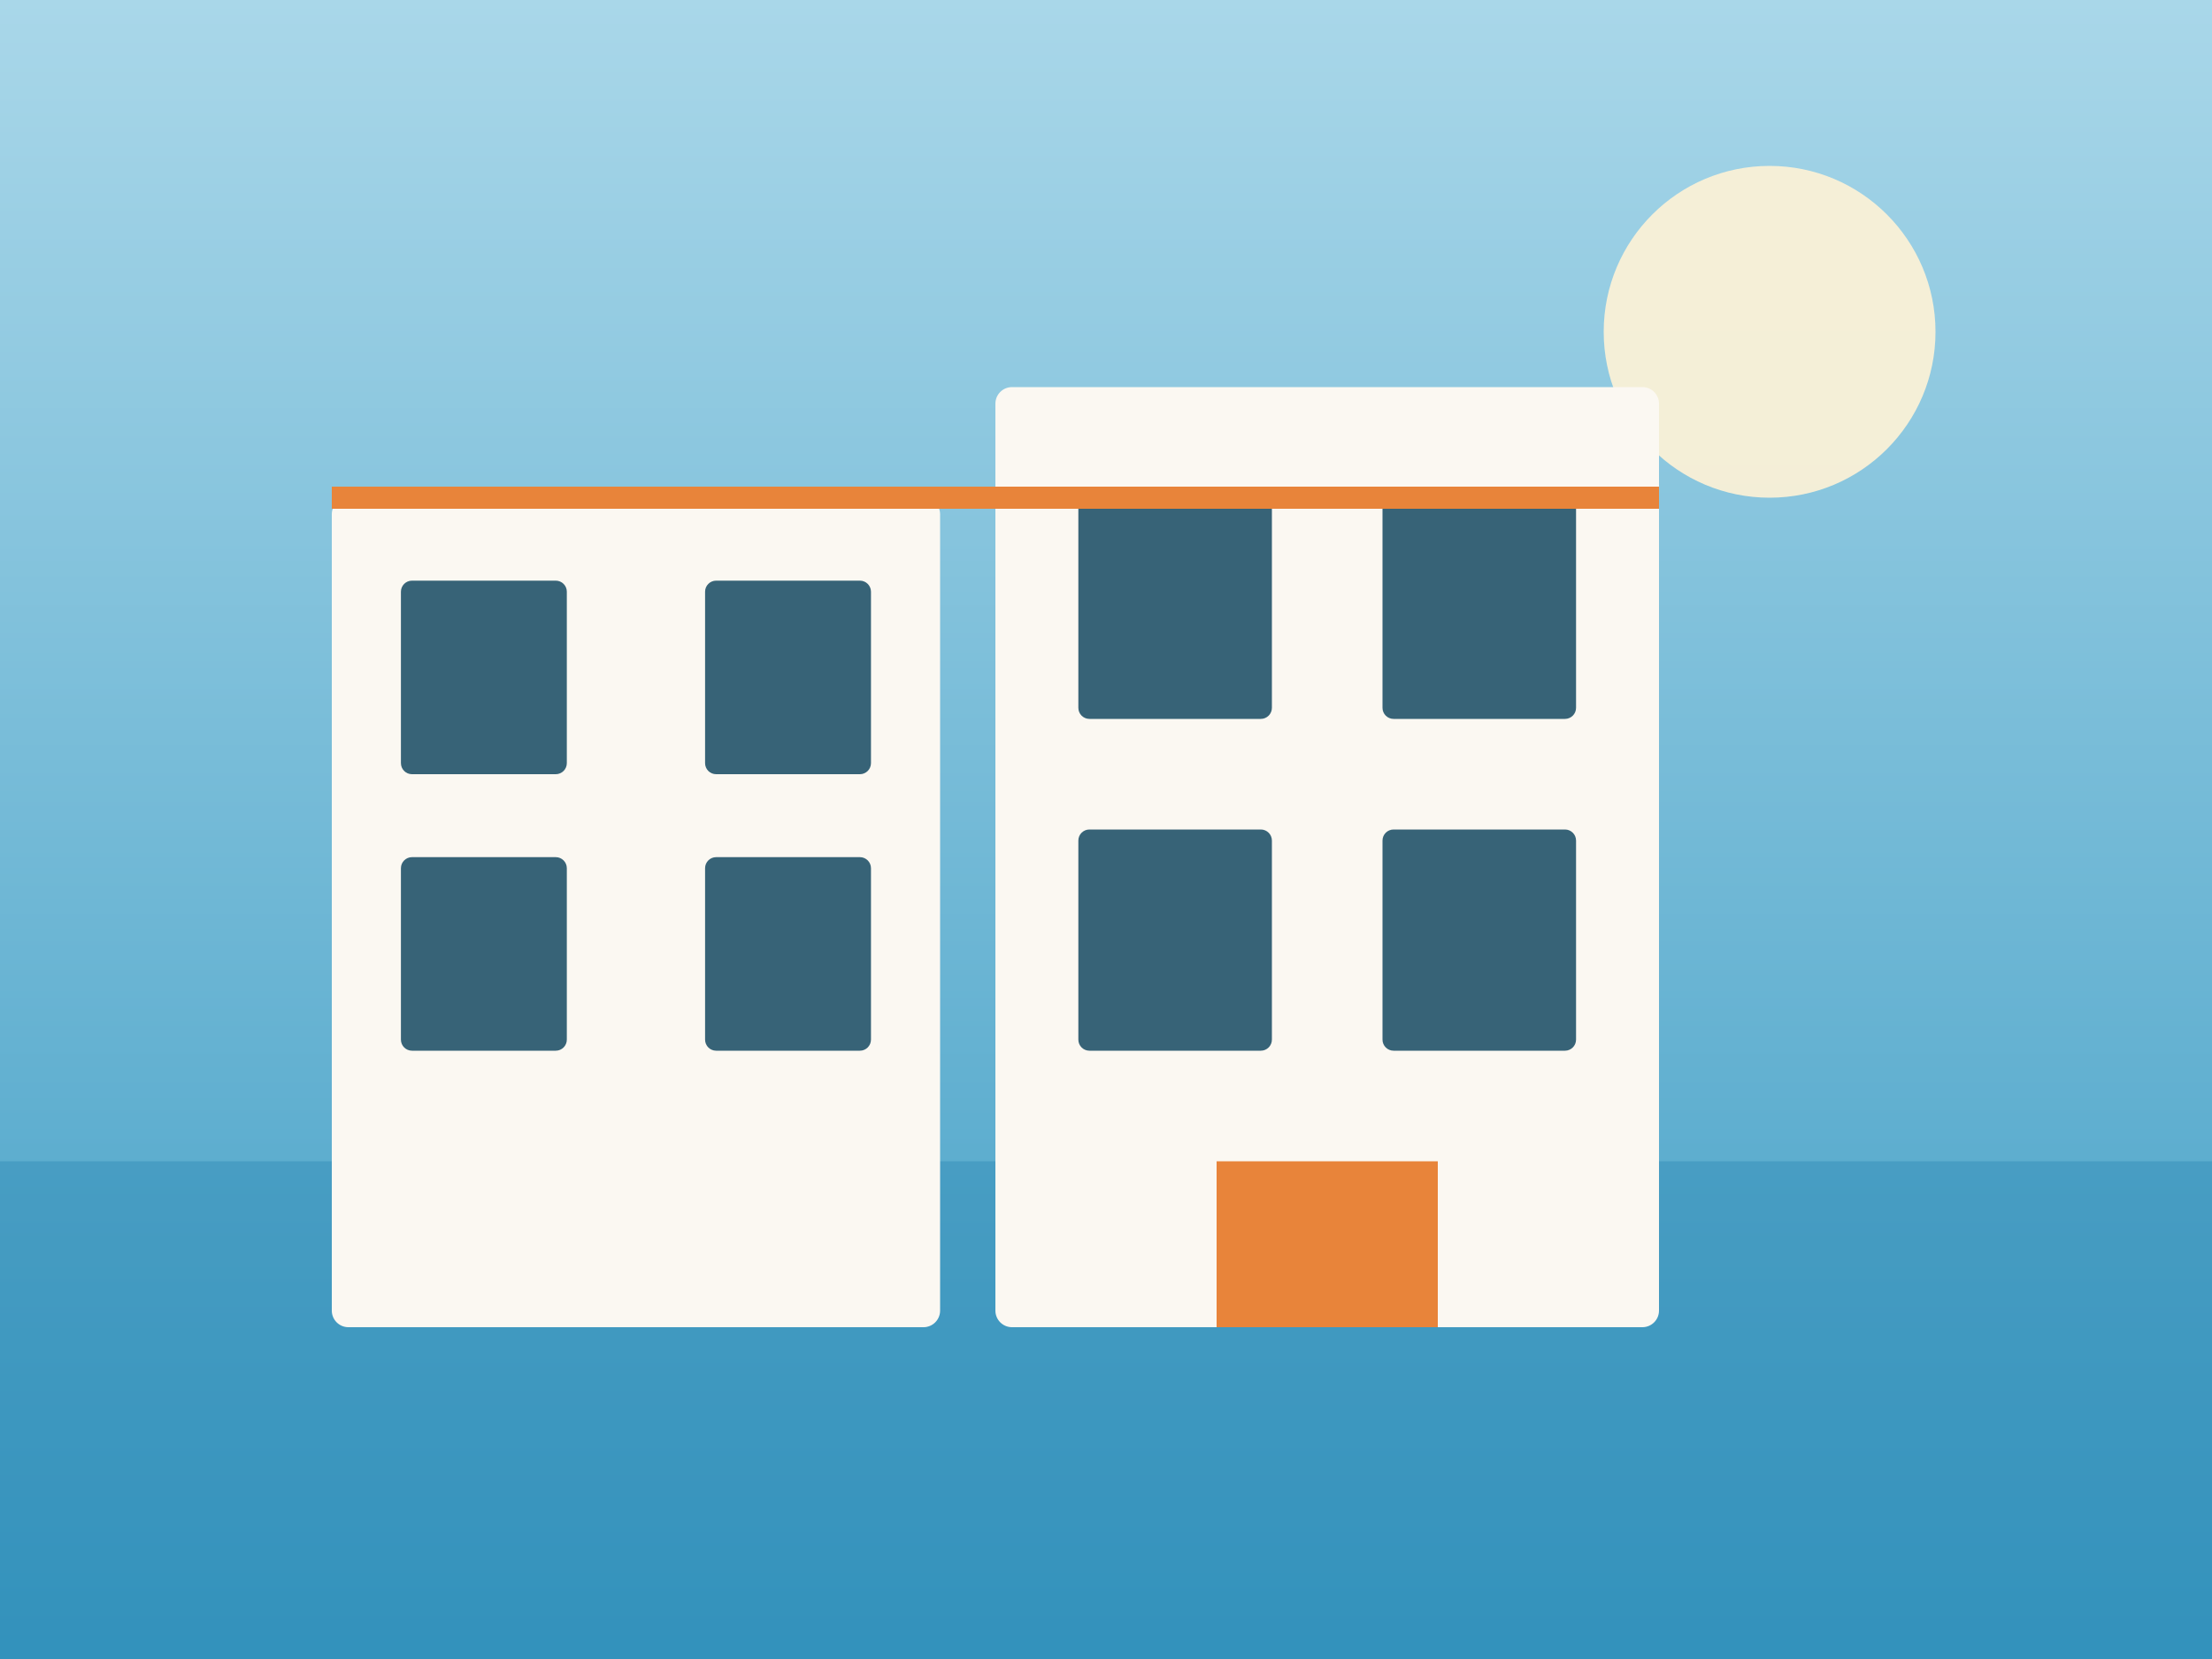
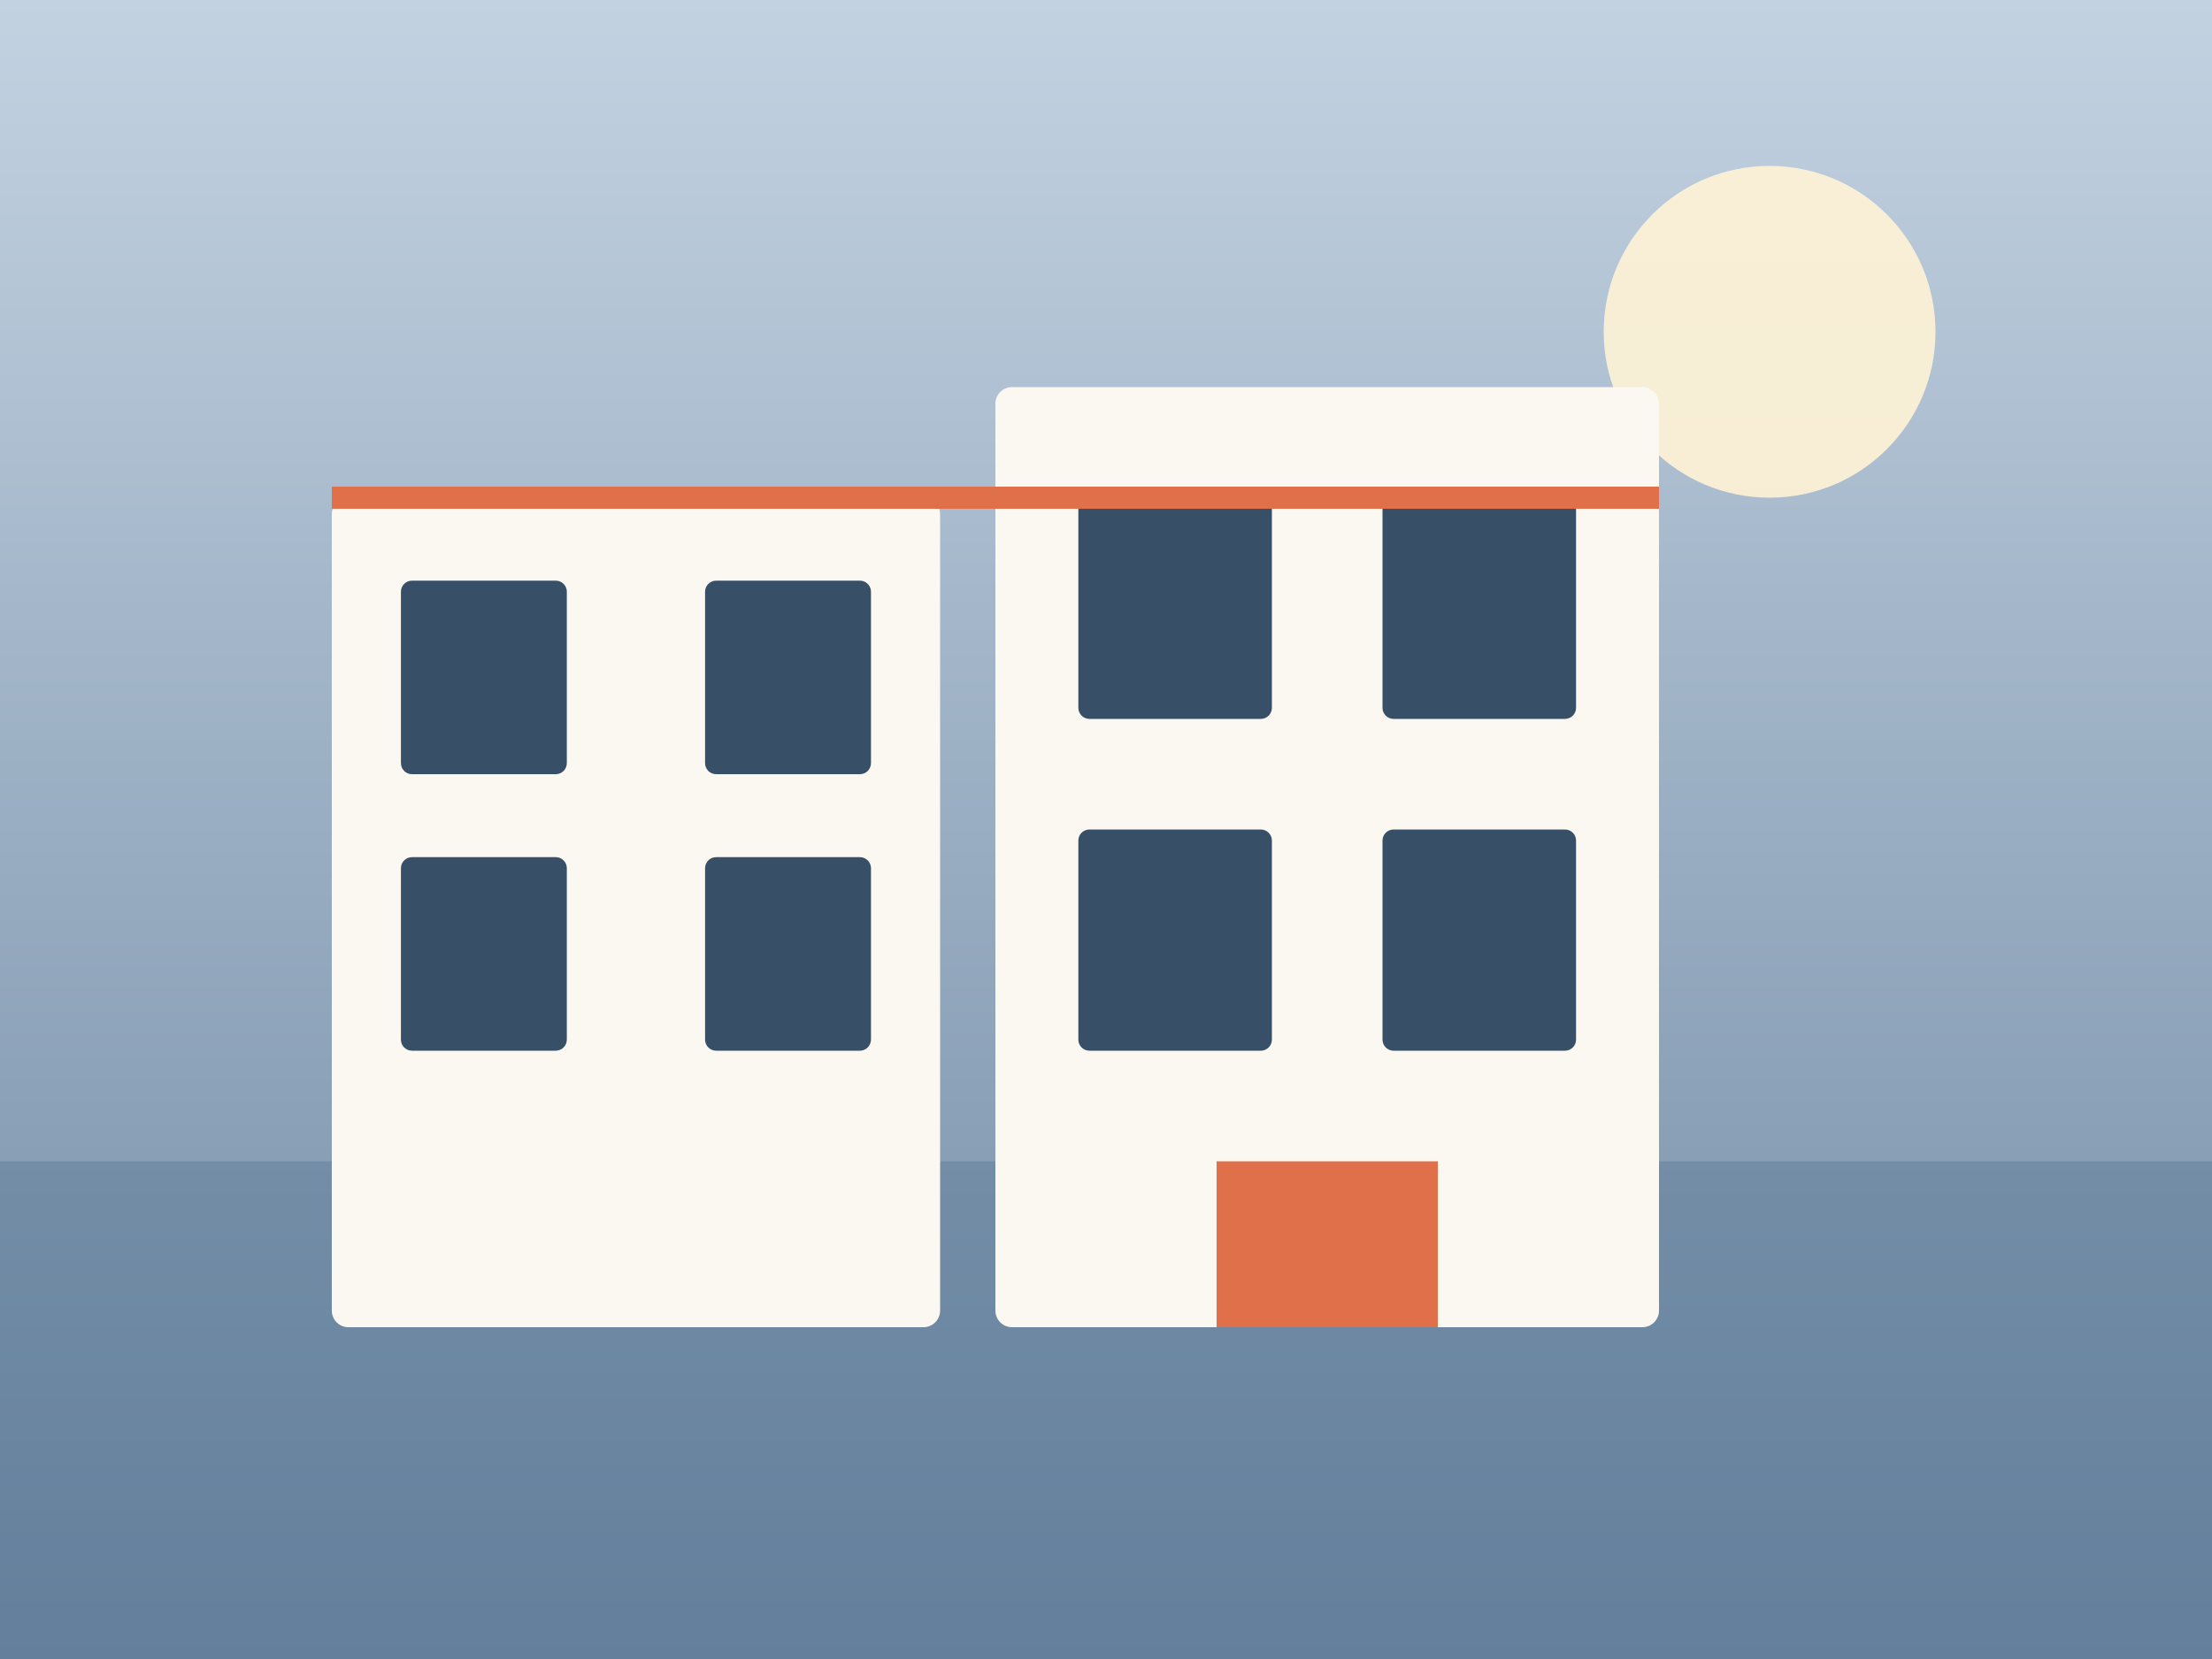
<svg xmlns="http://www.w3.org/2000/svg" width="800" height="600" viewBox="0 0 800 600" preserveAspectRatio="xMidYMid slice" role="img" aria-label="Apartamento">
  <defs>
    <linearGradient id="bg1" x1="0" y1="0" x2="0" y2="1">
-       <stop offset="0" stop-color="#a9d7e9" />
-       <stop offset="1" stop-color="#3d9cc4" />
+       <stop offset="0" stop-color="#C3D2E1" />
+       <stop offset="1" stop-color="#6F89A3" />
    </linearGradient>
  </defs>
  <rect width="800" height="600" fill="url(#bg1)" />
  <circle cx="640" cy="120" r="60" fill="#fff3d6" opacity="0.9" />
-   <rect y="420" width="800" height="180" fill="#1f7fab" opacity="0.35" />
+   <rect y="420" width="800" height="180" fill="#4D6C8B" opacity="0.35" />
  <g fill="#fbf8f2">
    <rect x="120" y="180" width="220" height="300" rx="6" />
    <rect x="360" y="140" width="240" height="340" rx="6" />
  </g>
-   <g fill="#154961" opacity="0.85">
+   <g fill="#16324F" opacity="0.85">
    <rect x="145" y="210" width="60" height="70" rx="4" />
    <rect x="255" y="210" width="60" height="70" rx="4" />
    <rect x="145" y="310" width="60" height="70" rx="4" />
    <rect x="255" y="310" width="60" height="70" rx="4" />
    <rect x="390" y="180" width="70" height="80" rx="4" />
    <rect x="500" y="180" width="70" height="80" rx="4" />
    <rect x="390" y="300" width="70" height="80" rx="4" />
    <rect x="500" y="300" width="70" height="80" rx="4" />
  </g>
-   <rect x="440" y="420" width="80" height="60" fill="#e8843a" />
-   <path d="M120 180 h480" stroke="#e8843a" stroke-width="8" />
+   <rect x="440" y="420" width="80" height="60" fill="#E0704A" />
+   <path d="M120 180 h480" stroke="#E0704A" stroke-width="8" />
</svg>
